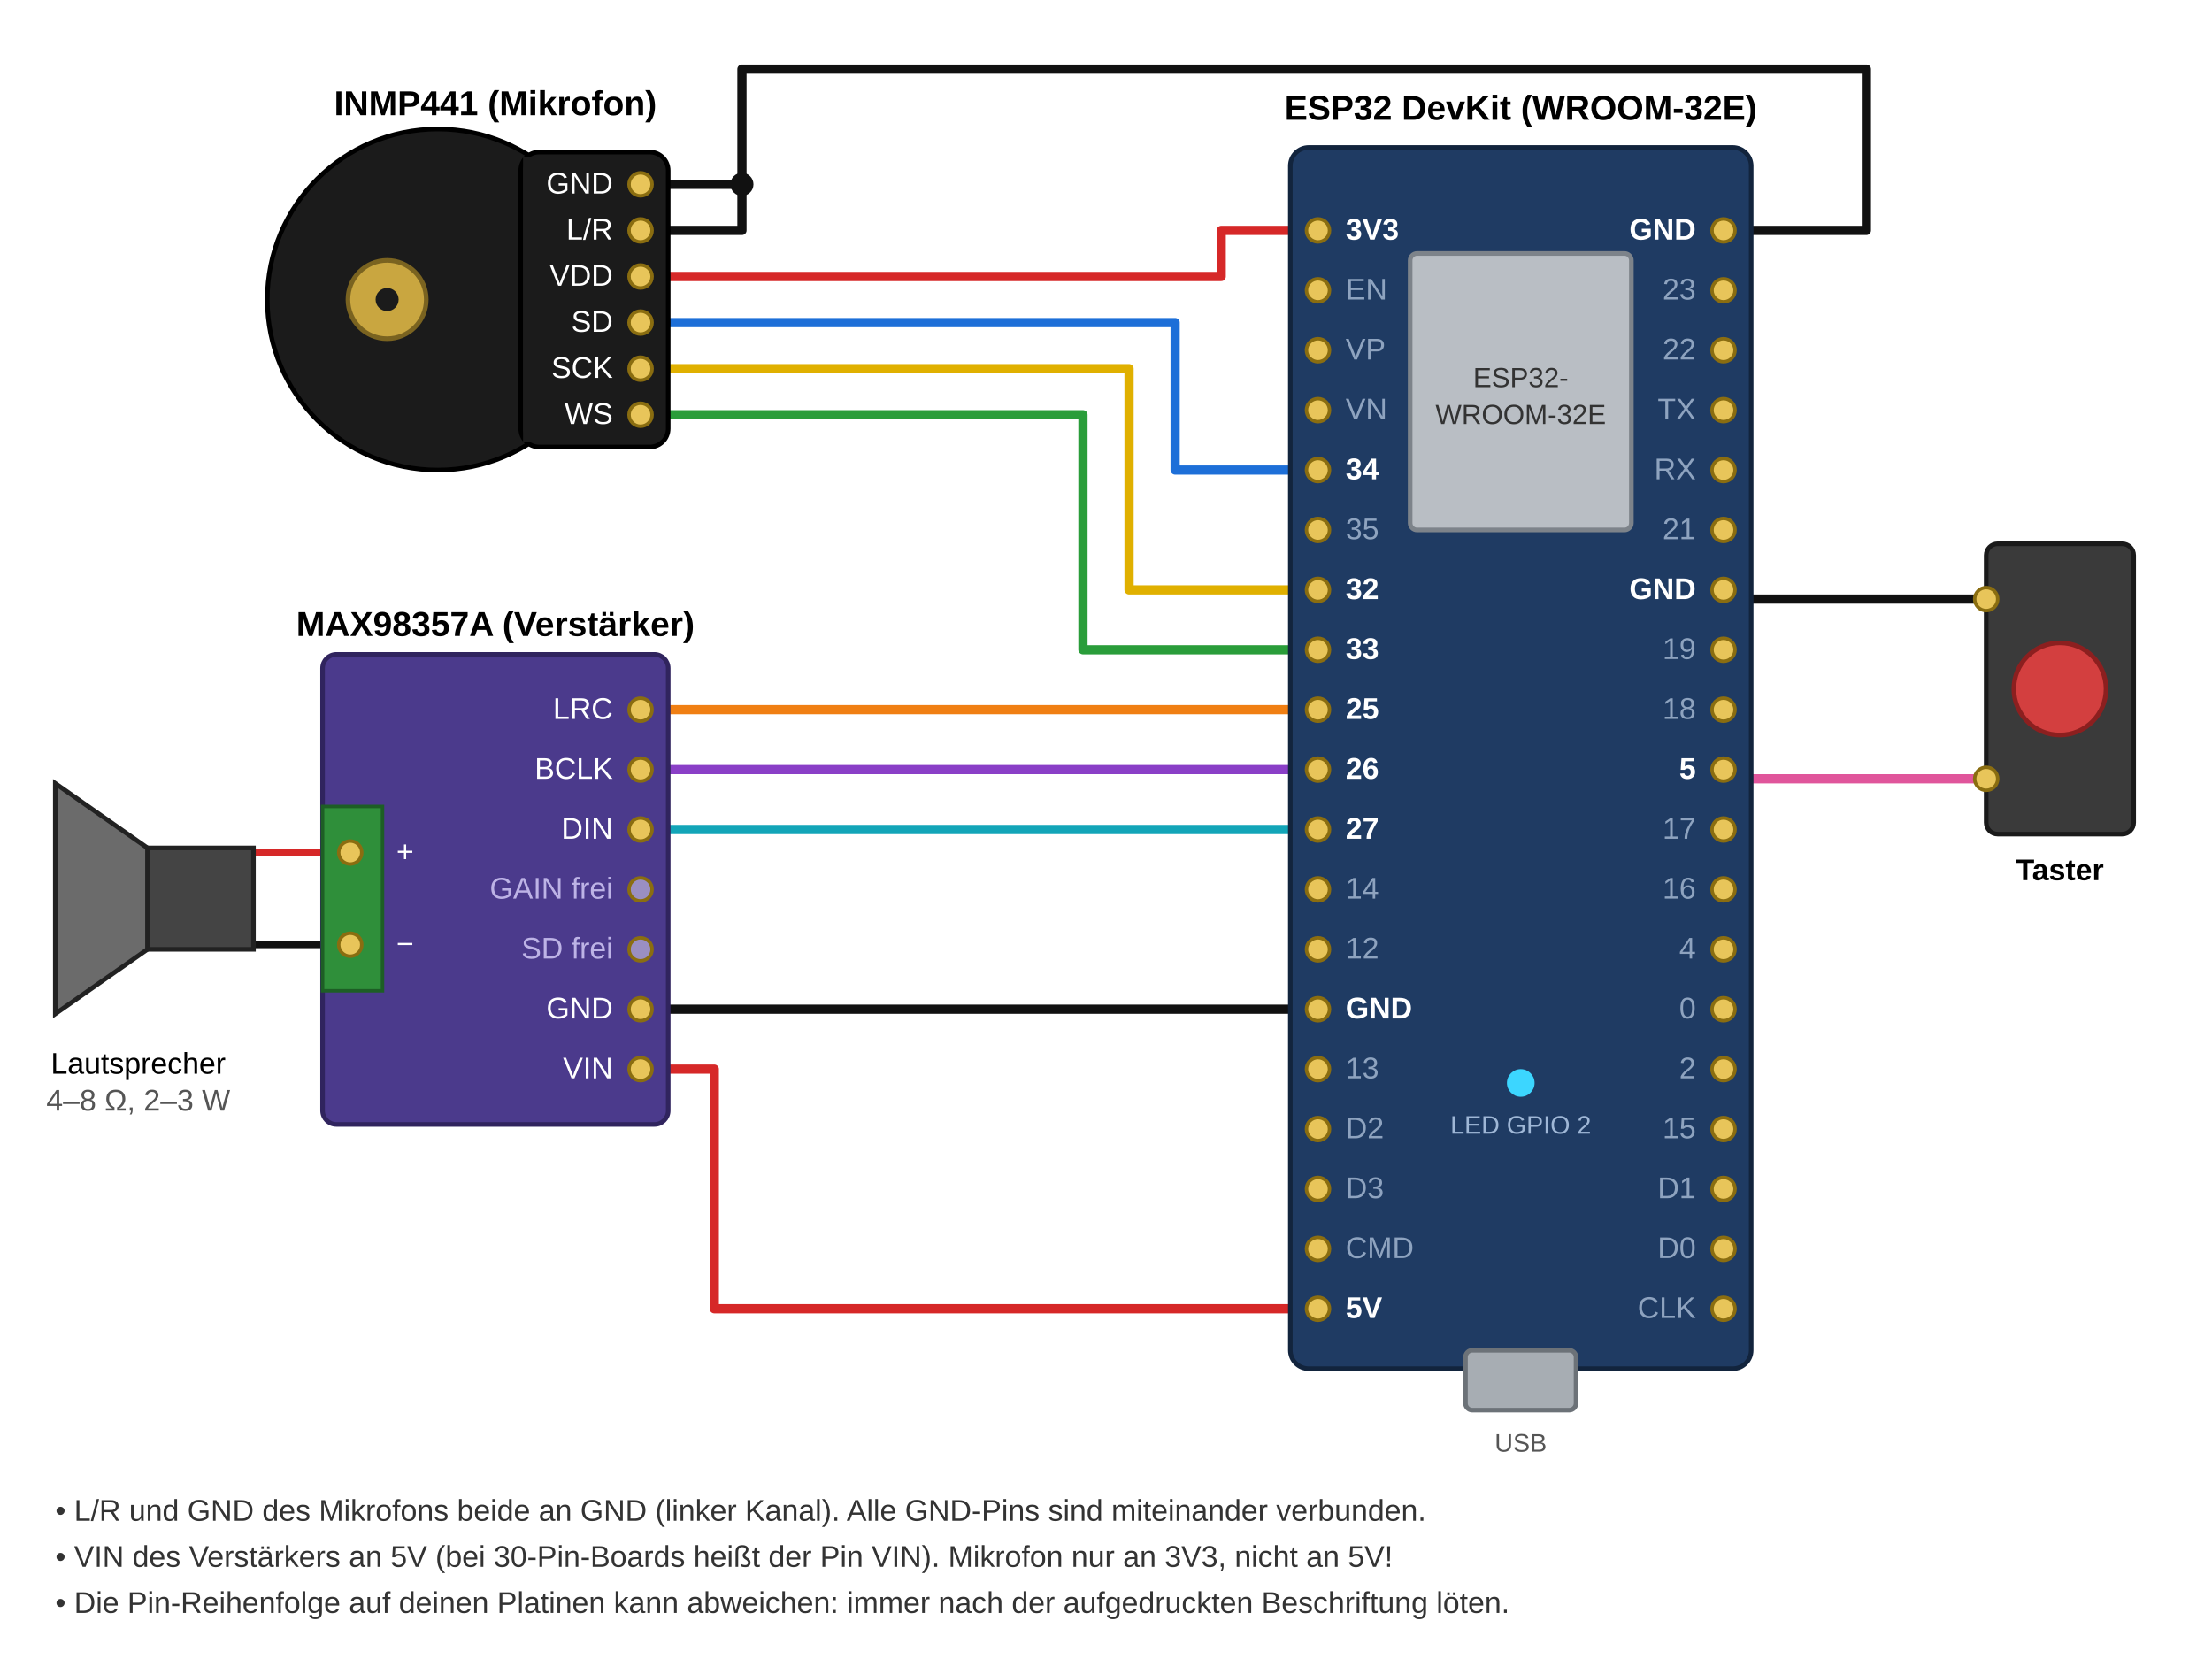
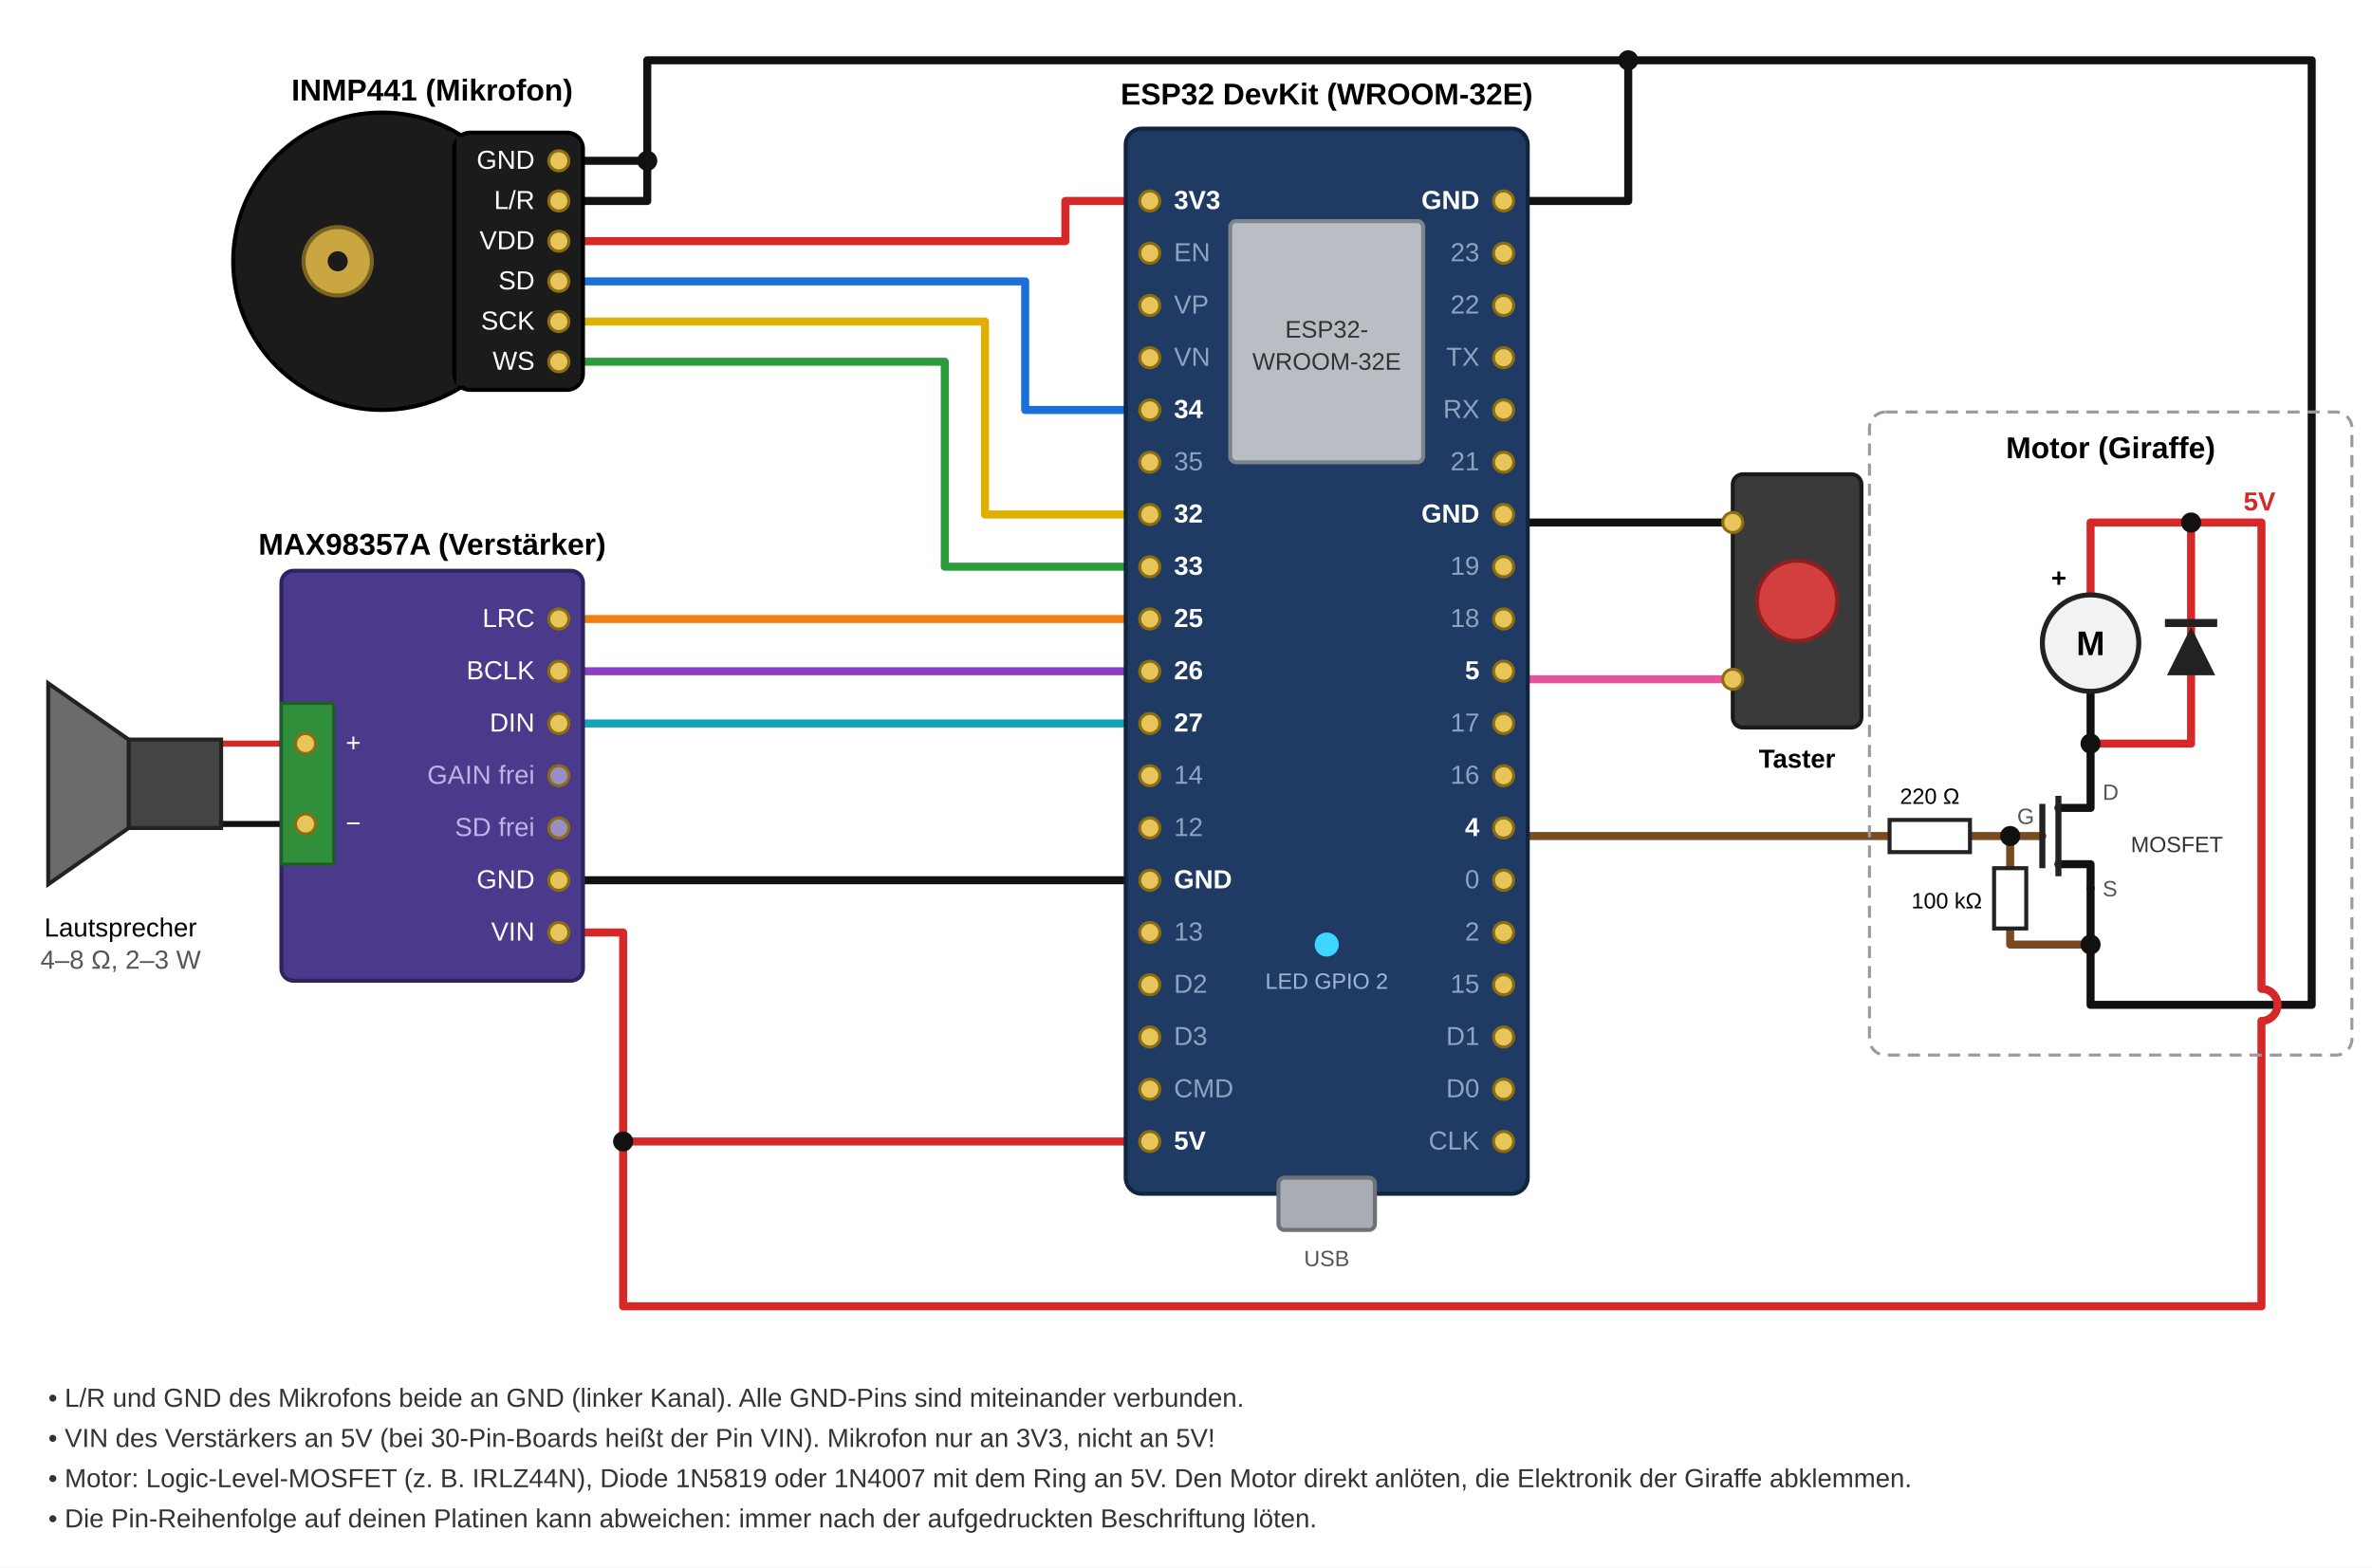
- <svg xmlns="http://www.w3.org/2000/svg" viewBox="0 0 960 720" width="960" height="720" font-family="Arial, Helvetica, sans-serif" font-size="13">
-   <rect width="960" height="720" fill="#ffffff" />
+ <svg xmlns="http://www.w3.org/2000/svg" viewBox="0 0 1180 780" width="1180" height="780" font-family="Arial, Helvetica, sans-serif" font-size="13">
+   <rect width="1180" height="780" fill="#ffffff" />
  <g fill="none" stroke-width="4" stroke-linejoin="round" stroke-linecap="round">
    <polyline stroke="#111111" points="278,100 322,100 322,30 810,30 810,100 748,100" />
    <polyline stroke="#111111" points="278,80 322,80" />
    <polyline stroke="#d62828" points="278,120 530,120 530,100 572,100" />
    <polyline stroke="#1d6fd8" points="278,140 510,140 510,204 572,204" />
    <polyline stroke="#e0b000" points="278,160 490,160 490,256 572,256" />
    <polyline stroke="#2a9d3a" points="278,180 470,180 470,282 572,282" />
    <polyline stroke="#f07f13" points="278,308 572,308" />
    <polyline stroke="#8a3fc7" points="278,334 572,334" />
    <polyline stroke="#12a5b8" points="278,360 572,360" />
    <polyline stroke="#111111" points="278,438 572,438" />
    <polyline stroke="#d62828" points="278,464 310,464 310,568 572,568" />
    <polyline stroke="#111111" points="748,260 862,260" />
    <polyline stroke="#e0559b" points="748,338 862,338" />
    <polyline stroke="#d62828" stroke-width="3" points="152,370 110,370" />
    <polyline stroke="#111111" stroke-width="3" points="152,410 110,410" />
+     <polyline stroke="#111111" points="810,30 1150,30 1150,500 1040,500 1040,442" />
+     <path stroke="#d62828" d="M310,568 L310,650 L1125,650 L1125,508 A8,8 0 0 0 1125,492 L1125,260 L1040,260 L1040,296" />
+     <polyline stroke="#d62828" points="1090,260 1090,370 1040,370" />
+     <polyline stroke="#7a4b20" points="748,416 1016,416" />
+     <polyline stroke="#7a4b20" points="1000,416 1000,470 1040,470" />
+     <polyline stroke="#111111" points="1040,344 1040,402 1024,402" />
+     <polyline stroke="#111111" points="1024,430 1040,430 1040,442" />
  </g>
  <g fill="#111111">
    <circle cx="322" cy="80" r="5" />
-   </g>
+     <circle cx="810" cy="30" r="5" />
+     <circle cx="310" cy="568" r="5" />
+     <circle cx="1090" cy="260" r="5" />
+     <circle cx="1040" cy="370" r="5" />
+     <circle cx="1000" cy="416" r="5" />
+     <circle cx="1040" cy="470" r="5" />
+   </g>
+   <rect x="930" y="205" width="240" height="320" rx="8" fill="none" stroke="#9a9a9a" stroke-width="1.5" stroke-dasharray="6 4" />
+   <text x="1050" y="228" text-anchor="middle" font-weight="bold" font-size="15">Motor (Giraffe)</text>
+   <text x="1132" y="254" text-anchor="end" fill="#d62828" font-weight="bold">5V</text>
+   <circle cx="1040" cy="320" r="24" fill="#f2f2f2" stroke="#222222" stroke-width="2.5" />
+   <text x="1040" y="326" text-anchor="middle" font-weight="bold" font-size="17">M</text>
+   <text x="1028" y="292" text-anchor="end" font-weight="bold">+</text>
+   <polygon points="1078,336 1102,336 1090,312" fill="#222222" />
+   <line x1="1077" y1="310" x2="1103" y2="310" stroke="#222222" stroke-width="4" />
+   <rect x="940" y="408" width="40" height="16" fill="#ffffff" stroke="#222222" stroke-width="2" />
+   <text x="960" y="400" text-anchor="middle" font-size="11">220 Ω</text>
+   <rect x="992" y="432" width="16" height="30" fill="#ffffff" stroke="#222222" stroke-width="2" />
+   <text x="986" y="452" text-anchor="end" font-size="11">100 kΩ</text>
+   <line x1="1016" y1="400" x2="1016" y2="432" stroke="#222222" stroke-width="3" />
+   <line x1="1024" y1="396" x2="1024" y2="436" stroke="#222222" stroke-width="3" />
+   <g font-size="11" fill="#555555">
+     <text x="1012" y="410" text-anchor="end">G</text>
+     <text x="1046" y="398">D</text>
+     <text x="1046" y="446">S</text>
+   </g>
+   <text x="1060" y="424" font-size="11" fill="#333333">MOSFET</text>
  <text x="215" y="50" text-anchor="middle" font-weight="bold" font-size="15">INMP441 (Mikrofon)</text>
  <circle cx="190" cy="130" r="74" fill="#1b1b1b" stroke="#000000" stroke-width="2" />
  <rect x="226" y="66" width="64" height="128" rx="8" fill="#1b1b1b" stroke="#000000" stroke-width="2" />
  <rect x="227" y="68" width="10" height="124" fill="#1b1b1b" />
  <circle cx="168" cy="130" r="17" fill="#c9a640" stroke="#7a6320" stroke-width="2" />
  <circle cx="168" cy="130" r="5" fill="#1b1b1b" />
  <g fill="#ffffff" text-anchor="end">
    <text x="266" y="84">GND</text>
    <text x="266" y="104">L/R</text>
    <text x="266" y="124">VDD</text>
    <text x="266" y="144">SD</text>
    <text x="266" y="164">SCK</text>
    <text x="266" y="184">WS</text>
  </g>
  <g fill="#e8c55a" stroke="#8a6d10" stroke-width="1.5">
    <circle cx="278" cy="80" r="5" />
    <circle cx="278" cy="100" r="5" />
    <circle cx="278" cy="120" r="5" />
    <circle cx="278" cy="140" r="5" />
    <circle cx="278" cy="160" r="5" />
    <circle cx="278" cy="180" r="5" />
  </g>
  <text x="215" y="276" text-anchor="middle" font-weight="bold" font-size="15">MAX98357A (Verstärker)</text>
  <rect x="140" y="284" width="150" height="204" rx="6" fill="#4b3a8c" stroke="#30245e" stroke-width="2" />
  <rect x="140" y="350" width="26" height="80" fill="#2f8f3a" stroke="#1d5e25" stroke-width="1.5" />
  <g fill="#ffffff">
    <text x="172" y="374">+</text>
    <text x="172" y="414">−</text>
  </g>
  <g fill="#ffffff" text-anchor="end">
    <text x="266" y="312">LRC</text>
    <text x="266" y="338">BCLK</text>
    <text x="266" y="364">DIN</text>
    <text x="266" y="390" fill="#bdb3e6">GAIN frei</text>
    <text x="266" y="416" fill="#bdb3e6">SD frei</text>
    <text x="266" y="442">GND</text>
    <text x="266" y="468">VIN</text>
  </g>
  <g fill="#e8c55a" stroke="#8a6d10" stroke-width="1.5">
    <circle cx="278" cy="308" r="5" />
    <circle cx="278" cy="334" r="5" />
    <circle cx="278" cy="360" r="5" />
    <circle cx="278" cy="386" r="5" fill="#9a8fc2" />
    <circle cx="278" cy="412" r="5" fill="#9a8fc2" />
    <circle cx="278" cy="438" r="5" />
    <circle cx="278" cy="464" r="5" />
    <circle cx="152" cy="370" r="5" />
    <circle cx="152" cy="410" r="5" />
  </g>
  <rect x="64" y="368" width="46" height="44" fill="#444444" stroke="#222222" stroke-width="2" />
  <polygon points="64,368 24,340 24,440 64,412" fill="#6b6b6b" stroke="#222222" stroke-width="2" />
  <text x="60" y="466" text-anchor="middle">Lautsprecher</text>
  <text x="60" y="482" text-anchor="middle" fill="#555555">4–8 Ω, 2–3 W</text>
  <rect x="862" y="236" width="64" height="126" rx="5" fill="#3a3a3a" stroke="#1a1a1a" stroke-width="2" />
  <circle cx="894" cy="299" r="20" fill="#d33f3f" stroke="#8c1f1f" stroke-width="2" />
  <g fill="#e8c55a" stroke="#8a6d10" stroke-width="1.5">
    <circle cx="862" cy="260" r="5" />
    <circle cx="862" cy="338" r="5" />
  </g>
  <text x="894" y="382" text-anchor="middle" font-weight="bold">Taster</text>
  <text x="660" y="52" text-anchor="middle" font-weight="bold" font-size="15">ESP32 DevKit (WROOM-32E)</text>
  <rect x="560" y="64" width="200" height="530" rx="8" fill="#1f3b63" stroke="#12243d" stroke-width="2" />
  <rect x="612" y="110" width="96" height="120" rx="3" fill="#b9bec4" stroke="#7d838a" stroke-width="2" />
  <text x="660" y="168" text-anchor="middle" fill="#333333" font-size="12">ESP32-</text>
  <text x="660" y="184" text-anchor="middle" fill="#333333" font-size="12">WROOM-32E</text>
  <circle cx="660" cy="470" r="6" fill="#3cd6ff" />
  <text x="660" y="492" text-anchor="middle" fill="#9fb7d6" font-size="11">LED GPIO 2</text>
  <rect x="636" y="586" width="48" height="26" rx="3" fill="#a7adb3" stroke="#6c7278" stroke-width="2" />
  <text x="660" y="630" text-anchor="middle" fill="#555555" font-size="11">USB</text>
  <g fill="#ffffff">
    <text x="584" y="104" font-weight="bold">3V3</text>
    <text x="584" y="130" fill="#8ea3bf">EN</text>
    <text x="584" y="156" fill="#8ea3bf">VP</text>
    <text x="584" y="182" fill="#8ea3bf">VN</text>
    <text x="584" y="208" font-weight="bold">34</text>
    <text x="584" y="234" fill="#8ea3bf">35</text>
    <text x="584" y="260" font-weight="bold">32</text>
    <text x="584" y="286" font-weight="bold">33</text>
    <text x="584" y="312" font-weight="bold">25</text>
    <text x="584" y="338" font-weight="bold">26</text>
    <text x="584" y="364" font-weight="bold">27</text>
    <text x="584" y="390" fill="#8ea3bf">14</text>
    <text x="584" y="416" fill="#8ea3bf">12</text>
    <text x="584" y="442" font-weight="bold">GND</text>
    <text x="584" y="468" fill="#8ea3bf">13</text>
    <text x="584" y="494" fill="#8ea3bf">D2</text>
    <text x="584" y="520" fill="#8ea3bf">D3</text>
    <text x="584" y="546" fill="#8ea3bf">CMD</text>
    <text x="584" y="572" font-weight="bold">5V</text>
  </g>
  <g fill="#e8c55a" stroke="#8a6d10" stroke-width="1.5">
    <circle cx="572" cy="100" r="5" />
    <circle cx="572" cy="126" r="5" />
    <circle cx="572" cy="152" r="5" />
    <circle cx="572" cy="178" r="5" />
    <circle cx="572" cy="204" r="5" />
    <circle cx="572" cy="230" r="5" />
    <circle cx="572" cy="256" r="5" />
    <circle cx="572" cy="282" r="5" />
    <circle cx="572" cy="308" r="5" />
    <circle cx="572" cy="334" r="5" />
    <circle cx="572" cy="360" r="5" />
    <circle cx="572" cy="386" r="5" />
    <circle cx="572" cy="412" r="5" />
    <circle cx="572" cy="438" r="5" />
    <circle cx="572" cy="464" r="5" />
    <circle cx="572" cy="490" r="5" />
    <circle cx="572" cy="516" r="5" />
    <circle cx="572" cy="542" r="5" />
    <circle cx="572" cy="568" r="5" />
  </g>
  <g fill="#8ea3bf" text-anchor="end">
    <text x="736" y="104" fill="#ffffff" font-weight="bold">GND</text>
    <text x="736" y="130">23</text>
    <text x="736" y="156">22</text>
    <text x="736" y="182">TX</text>
    <text x="736" y="208">RX</text>
    <text x="736" y="234">21</text>
    <text x="736" y="260" fill="#ffffff" font-weight="bold">GND</text>
    <text x="736" y="286">19</text>
    <text x="736" y="312">18</text>
    <text x="736" y="338" fill="#ffffff" font-weight="bold">5</text>
    <text x="736" y="364">17</text>
    <text x="736" y="390">16</text>
-     <text x="736" y="416">4</text>
+     <text x="736" y="416" fill="#ffffff" font-weight="bold">4</text>
    <text x="736" y="442">0</text>
    <text x="736" y="468">2</text>
    <text x="736" y="494">15</text>
    <text x="736" y="520">D1</text>
    <text x="736" y="546">D0</text>
    <text x="736" y="572">CLK</text>
  </g>
  <g fill="#e8c55a" stroke="#8a6d10" stroke-width="1.5">
    <circle cx="748" cy="100" r="5" />
    <circle cx="748" cy="126" r="5" />
    <circle cx="748" cy="152" r="5" />
    <circle cx="748" cy="178" r="5" />
    <circle cx="748" cy="204" r="5" />
    <circle cx="748" cy="230" r="5" />
    <circle cx="748" cy="256" r="5" />
    <circle cx="748" cy="282" r="5" />
    <circle cx="748" cy="308" r="5" />
    <circle cx="748" cy="334" r="5" />
    <circle cx="748" cy="360" r="5" />
    <circle cx="748" cy="386" r="5" />
    <circle cx="748" cy="412" r="5" />
    <circle cx="748" cy="438" r="5" />
    <circle cx="748" cy="464" r="5" />
    <circle cx="748" cy="490" r="5" />
    <circle cx="748" cy="516" r="5" />
    <circle cx="748" cy="542" r="5" />
    <circle cx="748" cy="568" r="5" />
  </g>
  <g fill="#333333" font-size="13">
-     <text x="24" y="660">• L/R und GND des Mikrofons beide an GND (linker Kanal). Alle GND-Pins sind miteinander verbunden.</text>
-     <text x="24" y="680">• VIN des Verstärkers an 5V (bei 30-Pin-Boards heißt der Pin VIN). Mikrofon nur an 3V3, nicht an 5V!</text>
-     <text x="24" y="700">• Die Pin-Reihenfolge auf deinen Platinen kann abweichen: immer nach der aufgedruckten Beschriftung löten.</text>
+     <text x="24" y="700">• L/R und GND des Mikrofons beide an GND (linker Kanal). Alle GND-Pins sind miteinander verbunden.</text>
+     <text x="24" y="720">• VIN des Verstärkers an 5V (bei 30-Pin-Boards heißt der Pin VIN). Mikrofon nur an 3V3, nicht an 5V!</text>
+     <text x="24" y="740">• Motor: Logic-Level-MOSFET (z. B. IRLZ44N), Diode 1N5819 oder 1N4007 mit dem Ring an 5V. Den Motor direkt anlöten, die Elektronik der Giraffe abklemmen.</text>
+     <text x="24" y="760">• Die Pin-Reihenfolge auf deinen Platinen kann abweichen: immer nach der aufgedruckten Beschriftung löten.</text>
  </g>
</svg>
